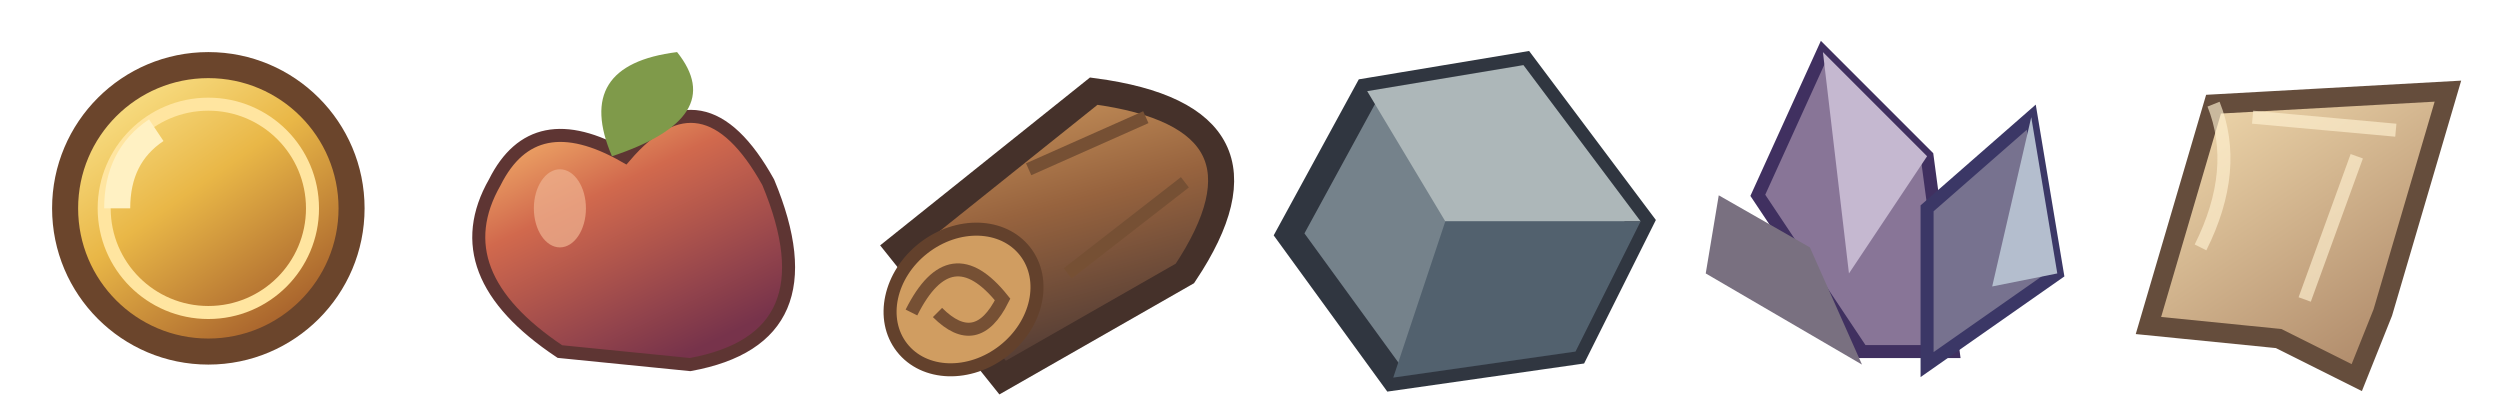
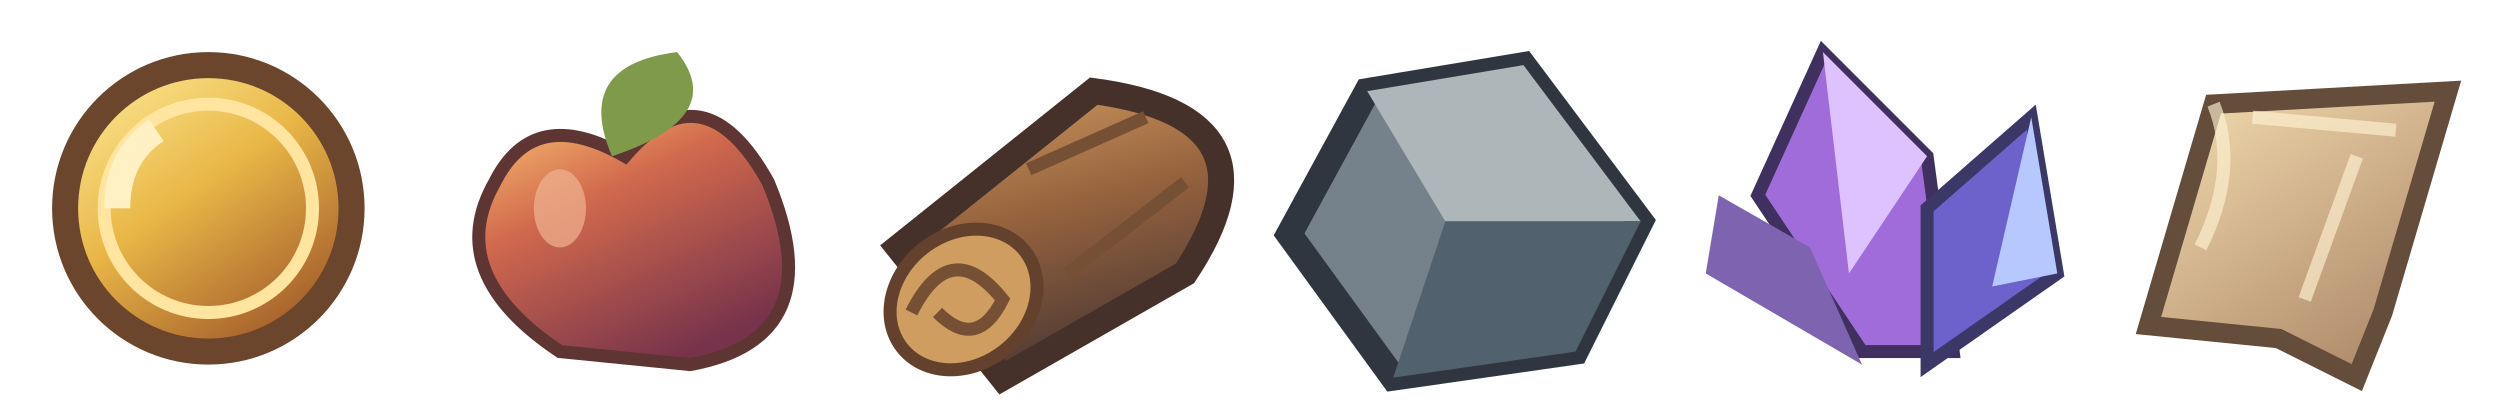
<svg xmlns="http://www.w3.org/2000/svg" width="192" height="32" viewBox="0 0 192 32">
  <defs>
    <linearGradient id="gold" x2=".7" y2="1">
      <stop stop-color="#fff0a0" />
      <stop offset=".5" stop-color="#e9b747" />
      <stop offset="1" stop-color="#a25b2a" />
    </linearGradient>
    <linearGradient id="wood" x2=".3" y2="1">
      <stop stop-color="#d39e62" />
      <stop offset=".5" stop-color="#97633e" />
      <stop offset="1" stop-color="#503b35" />
    </linearGradient>
    <linearGradient id="food" x2=".6" y2="1">
      <stop stop-color="#fbc271" />
      <stop offset=".4" stop-color="#d1694d" />
      <stop offset="1" stop-color="#77334b" />
    </linearGradient>
    <linearGradient id="cloth" x2=".7" y2="1">
      <stop stop-color="#f5dfb2" />
      <stop offset="1" stop-color="#af8a6a" />
    </linearGradient>
  </defs>
  <circle cx="16" cy="16" r="11" fill="url(#gold)" stroke="#6b452c" stroke-width="2" />
  <circle cx="16" cy="16" r="8" fill="none" stroke="#ffe5a0" />
  <path d="M12 10Q9 12 9 16" fill="none" stroke="#fff1c3" stroke-width="2" />
  <path d="M48 12Q54 5 59 14Q64 26 53 28L43 27Q34 21 38 14Q41 8 48 12Z" fill="url(#food)" stroke="#5e3533" />
  <path d="M47 12Q44 5 52 4Q56 9 47 12Z" fill="#7f9a4a" />
  <ellipse cx="43" cy="16" rx="2" ry="3" fill="#efb391" opacity=".7" />
  <path d="M69 19L84 7Q99 9 91 21L77 29Z" fill="url(#wood)" stroke="#45312a" stroke-width="2" />
  <ellipse cx="74" cy="23" rx="6" ry="5" transform="rotate(-38 74 23)" fill="#d09d61" stroke="#63412c" />
  <path d="M70 24Q73 18 77 23Q75 27 72 24 M79 13L88 9 M82 21L91 14" fill="none" stroke="#765034" />
  <path d="M99 18L105 7L117 5L126 17L121 27L107 29Z" fill="#75828b" stroke="#303640" stroke-width="2" />
  <path d="M105 7L111 17L126 17L117 5Z" fill="#adb7b9" />
  <path d="M111 17L107 29L121 27L126 17Z" fill="#52616e" />
-   <path d="M143 27L135 15L140 4L148 12L150 27Z" fill="#887597" stroke="#403060" />
-   <path d="M140 4L142 21L148 12Z" fill="#c5b8d0" />
-   <path d="M148 28L148 16L156 9L158 21Z" fill="#77728f" stroke="#3b3766" />
-   <path d="M156 9L153 22L158 21Z" fill="#b4bece" />
-   <path d="M143 28L131 21L132 15L139 19Z" fill="#797080" />
+   <path d="M143 27L135 15L140 4L148 12L150 27Z" fill="#a06cd9" stroke="#403060" />
+   <path d="M140 4L142 21L148 12Z" fill="#dec1ff" />
+   <path d="M148 28L148 16L156 9L158 21Z" fill="#6d62cc" stroke="#3b3766" />
+   <path d="M156 9L153 22L158 21Z" fill="#b7c8ff" />
+   <path d="M143 28L131 21L132 15L139 19Z" fill="#7e64b0" />
  <path d="M165 25L170 8L188 7L183 24L181 29L175 26Z" fill="url(#cloth)" stroke="#654d3c" stroke-width="1.5" />
  <path d="M170 8Q172 13 169 19 M181 12L177 23 M173 9L184 10" fill="none" stroke="#fff1d1" stroke-opacity=".65" />
</svg>
